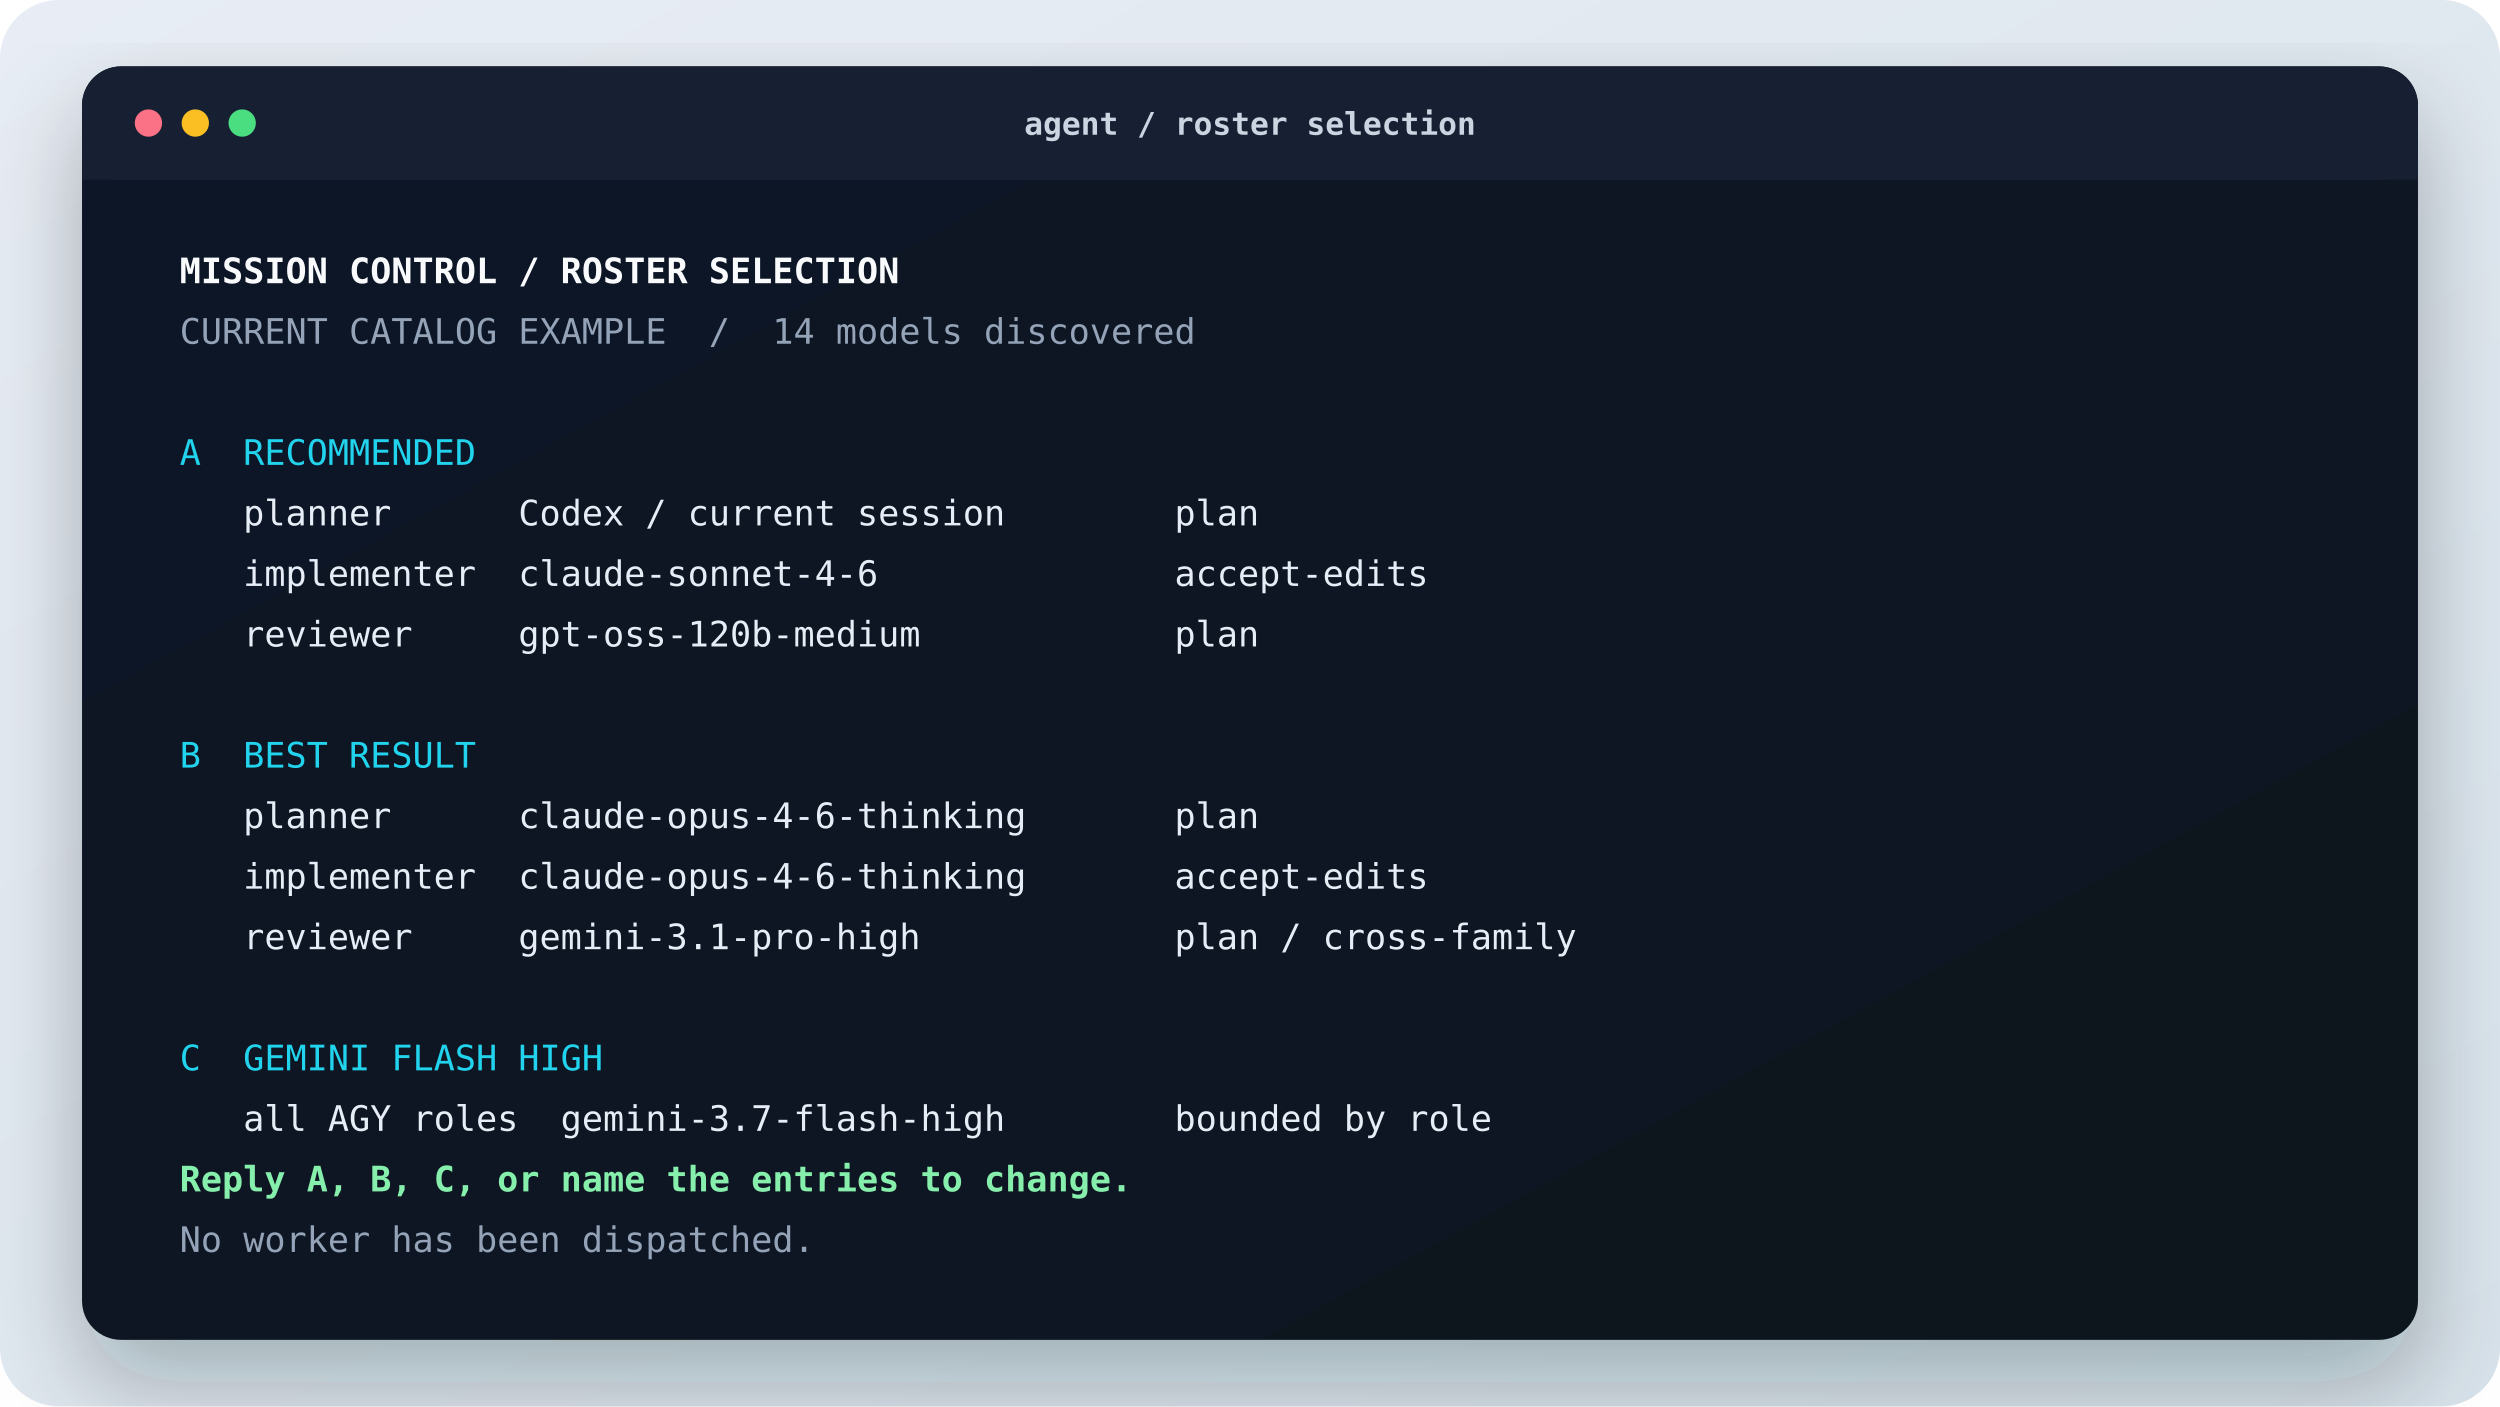
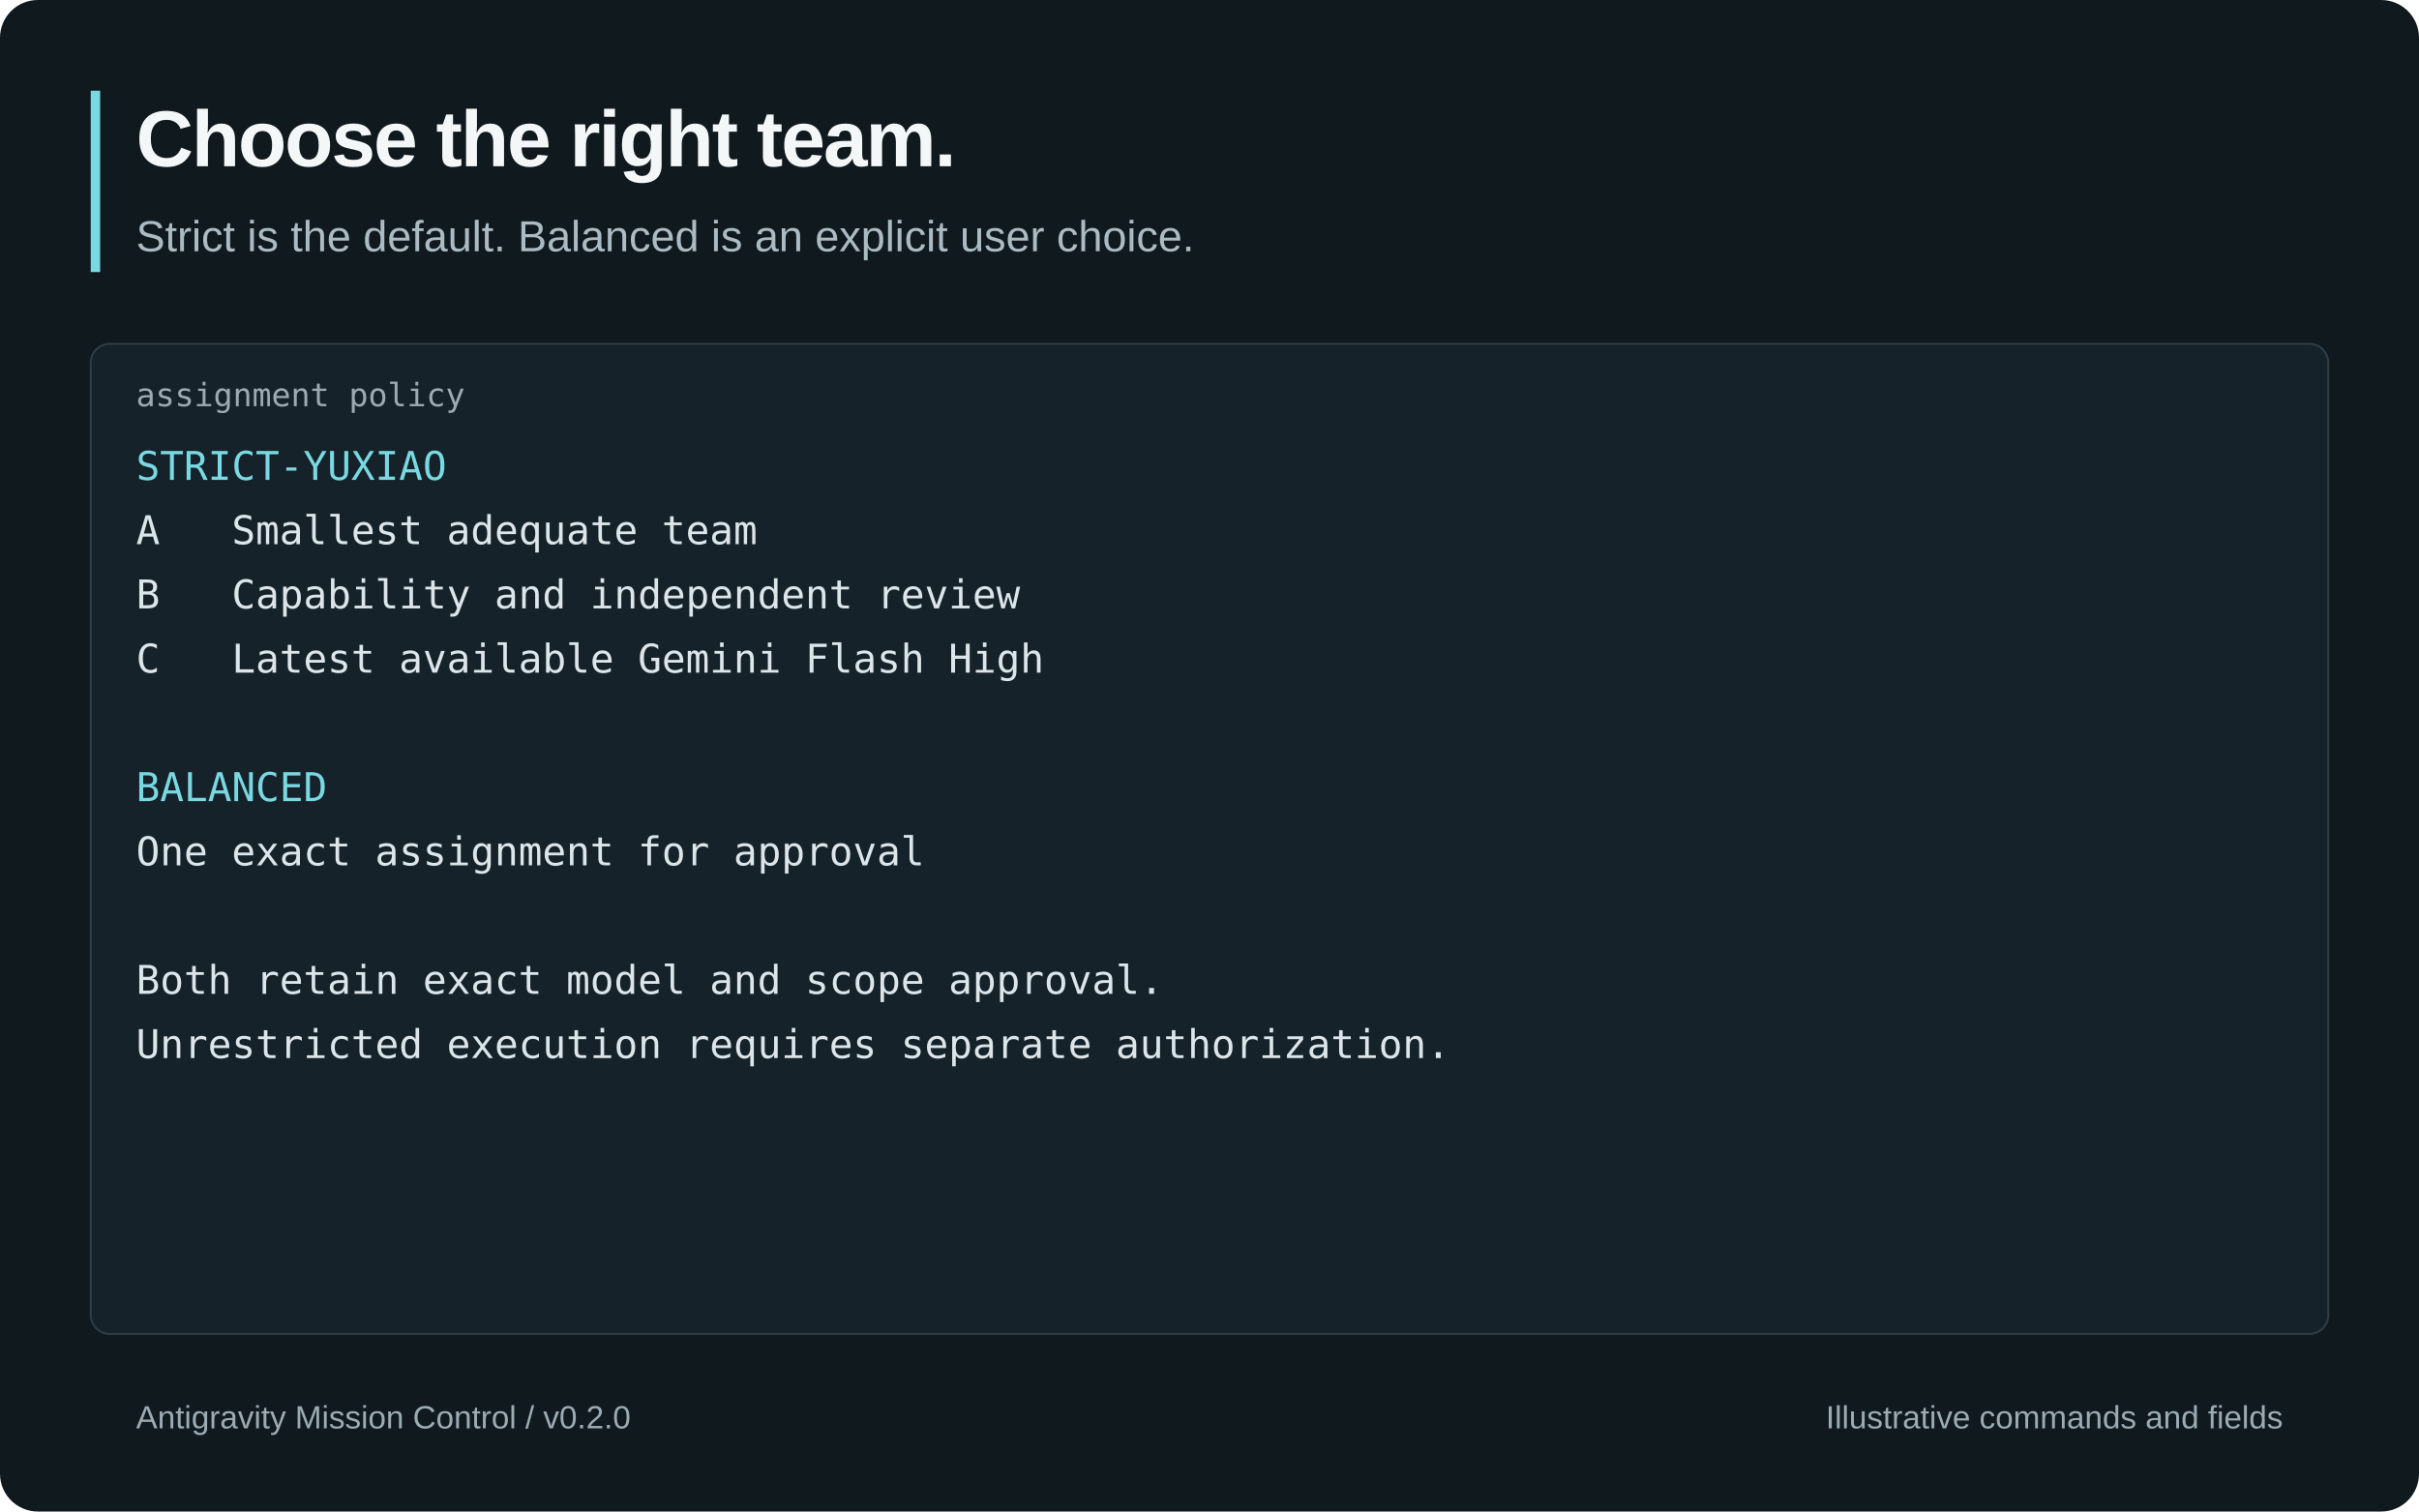
- <svg xmlns="http://www.w3.org/2000/svg" width="1280" height="720" viewBox="0 0 1280 720" role="img" aria-labelledby="title desc">
-   <defs>
-     <linearGradient id="page" x1="0" y1="0" x2="1" y2="1">
-       <stop stop-color="#e8edf5" />
-       <stop offset="1" stop-color="#d7e2ea" />
-     </linearGradient>
-     <linearGradient id="terminal" x1="0" y1="0" x2="1" y2="1">
-       <stop stop-color="#111827" />
-       <stop offset="1" stop-color="#08151d" />
-     </linearGradient>
-     <filter id="shadow" x="-20%" y="-20%" width="140%" height="160%">
-       <feDropShadow dx="0" dy="22" stdDeviation="24" flood-color="#0f172a" flood-opacity=".28" />
-     </filter>
-   </defs>
-   <rect width="1280" height="720" rx="30" fill="url(#page)" />
-   <rect x="42" y="34" width="1196" height="652" rx="20" fill="url(#terminal)" filter="url(#shadow)" />
-   <rect x="42" y="34" width="1196" height="58" rx="20" fill="#172033" />
-   <path d="M42 72h1196v20H42z" fill="#172033" />
-   <circle cx="76" cy="63" r="7" fill="#fb7185" />
-   <circle cx="100" cy="63" r="7" fill="#fbbf24" />
-   <circle cx="124" cy="63" r="7" fill="#4ade80" />
-   <text x="640" y="69" text-anchor="middle" fill="#cbd5e1" font-family="ui-monospace, SFMono-Regular, Menlo, monospace" font-size="16" font-weight="700">agent / roster selection</text>
-   <g xml:space="preserve" font-family="ui-monospace, SFMono-Regular, Menlo, monospace" font-size="18">
-     <text x="92" y="145" fill="#f8fafc" font-weight="700">MISSION CONTROL / ROSTER SELECTION</text>
-     <text x="92" y="176" fill="#94a3b8" font-weight="500">CURRENT CATALOG EXAMPLE  /  14 models discovered</text>
-     <text x="92" y="207" fill="#e6edf7" font-weight="500" />
-     <text x="92" y="238" fill="#22d3ee" font-weight="500">A  RECOMMENDED</text>
-     <text x="92" y="269" fill="#e6edf7" font-weight="500">   planner      Codex / current session        plan</text>
-     <text x="92" y="300" fill="#e6edf7" font-weight="500">   implementer  claude-sonnet-4-6              accept-edits</text>
-     <text x="92" y="331" fill="#e6edf7" font-weight="500">   reviewer     gpt-oss-120b-medium            plan</text>
-     <text x="92" y="362" fill="#e6edf7" font-weight="500" />
-     <text x="92" y="393" fill="#22d3ee" font-weight="500">B  BEST RESULT</text>
-     <text x="92" y="424" fill="#e6edf7" font-weight="500">   planner      claude-opus-4-6-thinking       plan</text>
-     <text x="92" y="455" fill="#e6edf7" font-weight="500">   implementer  claude-opus-4-6-thinking       accept-edits</text>
-     <text x="92" y="486" fill="#e6edf7" font-weight="500">   reviewer     gemini-3.1-pro-high            plan / cross-family</text>
-     <text x="92" y="517" fill="#e6edf7" font-weight="500" />
-     <text x="92" y="548" fill="#22d3ee" font-weight="500">C  GEMINI FLASH HIGH</text>
-     <text x="92" y="579" fill="#e6edf7" font-weight="500">   all AGY roles  gemini-3.7-flash-high        bounded by role</text>
-     <text x="92" y="610" fill="#86efac" font-weight="700">Reply A, B, C, or name the entries to change.</text>
-     <text x="92" y="641" fill="#94a3b8" font-weight="500">No worker has been dispatched.</text>
+ <svg xmlns="http://www.w3.org/2000/svg" width="1280" height="800" viewBox="0 0 1280 800" role="img" aria-labelledby="title desc">
+   <rect width="1280" height="800" rx="20" fill="#10191e" />
+   <rect x="48" y="48" width="5" height="96" fill="#79d8e2" />
+   <text x="72" y="88" font-family="Arial, Helvetica, sans-serif" font-size="42" font-weight="700" letter-spacing="-1" fill="#f3f7f8">Choose the right team.</text>
+   <text x="72" y="133" font-family="Arial, Helvetica, sans-serif" font-size="23" fill="#acbbc2">Strict is the default. Balanced is an explicit user choice.</text>
+   <rect x="48" y="182" width="1184" height="524" rx="10" fill="#162229" stroke="#2d3e47" />
+   <text x="72" y="215" font-family="Menlo, monospace" font-size="17" fill="#9cabb2">assignment policy</text>
+   <g xml:space="preserve" font-family="Menlo, Consolas, monospace" font-size="21">
+     <text x="72" y="254" fill="#79d8e2">STRICT-YUXIAO</text>
+     <text x="72" y="288" fill="#dce5e9">A   Smallest adequate team</text>
+     <text x="72" y="322" fill="#dce5e9">B   Capability and independent review</text>
+     <text x="72" y="356" fill="#dce5e9">C   Latest available Gemini Flash High</text>
+     <text x="72" y="390" fill="#dce5e9" />
+     <text x="72" y="424" fill="#79d8e2">BALANCED</text>
+     <text x="72" y="458" fill="#dce5e9">One exact assignment for approval</text>
+     <text x="72" y="492" fill="#dce5e9" />
+     <text x="72" y="526" fill="#dce5e9">Both retain exact model and scope approval.</text>
+     <text x="72" y="560" fill="#dce5e9">Unrestricted execution requires separate authorization.</text>
  </g>
+   <text x="72" y="756" font-family="Arial, Helvetica, sans-serif" font-size="17" fill="#9cabb2">Antigravity Mission Control  /  v0.2.0</text>
+   <text x="1208" y="756" text-anchor="end" font-family="Arial, Helvetica, sans-serif" font-size="17" fill="#9cabb2">Illustrative commands and fields</text>
</svg>
